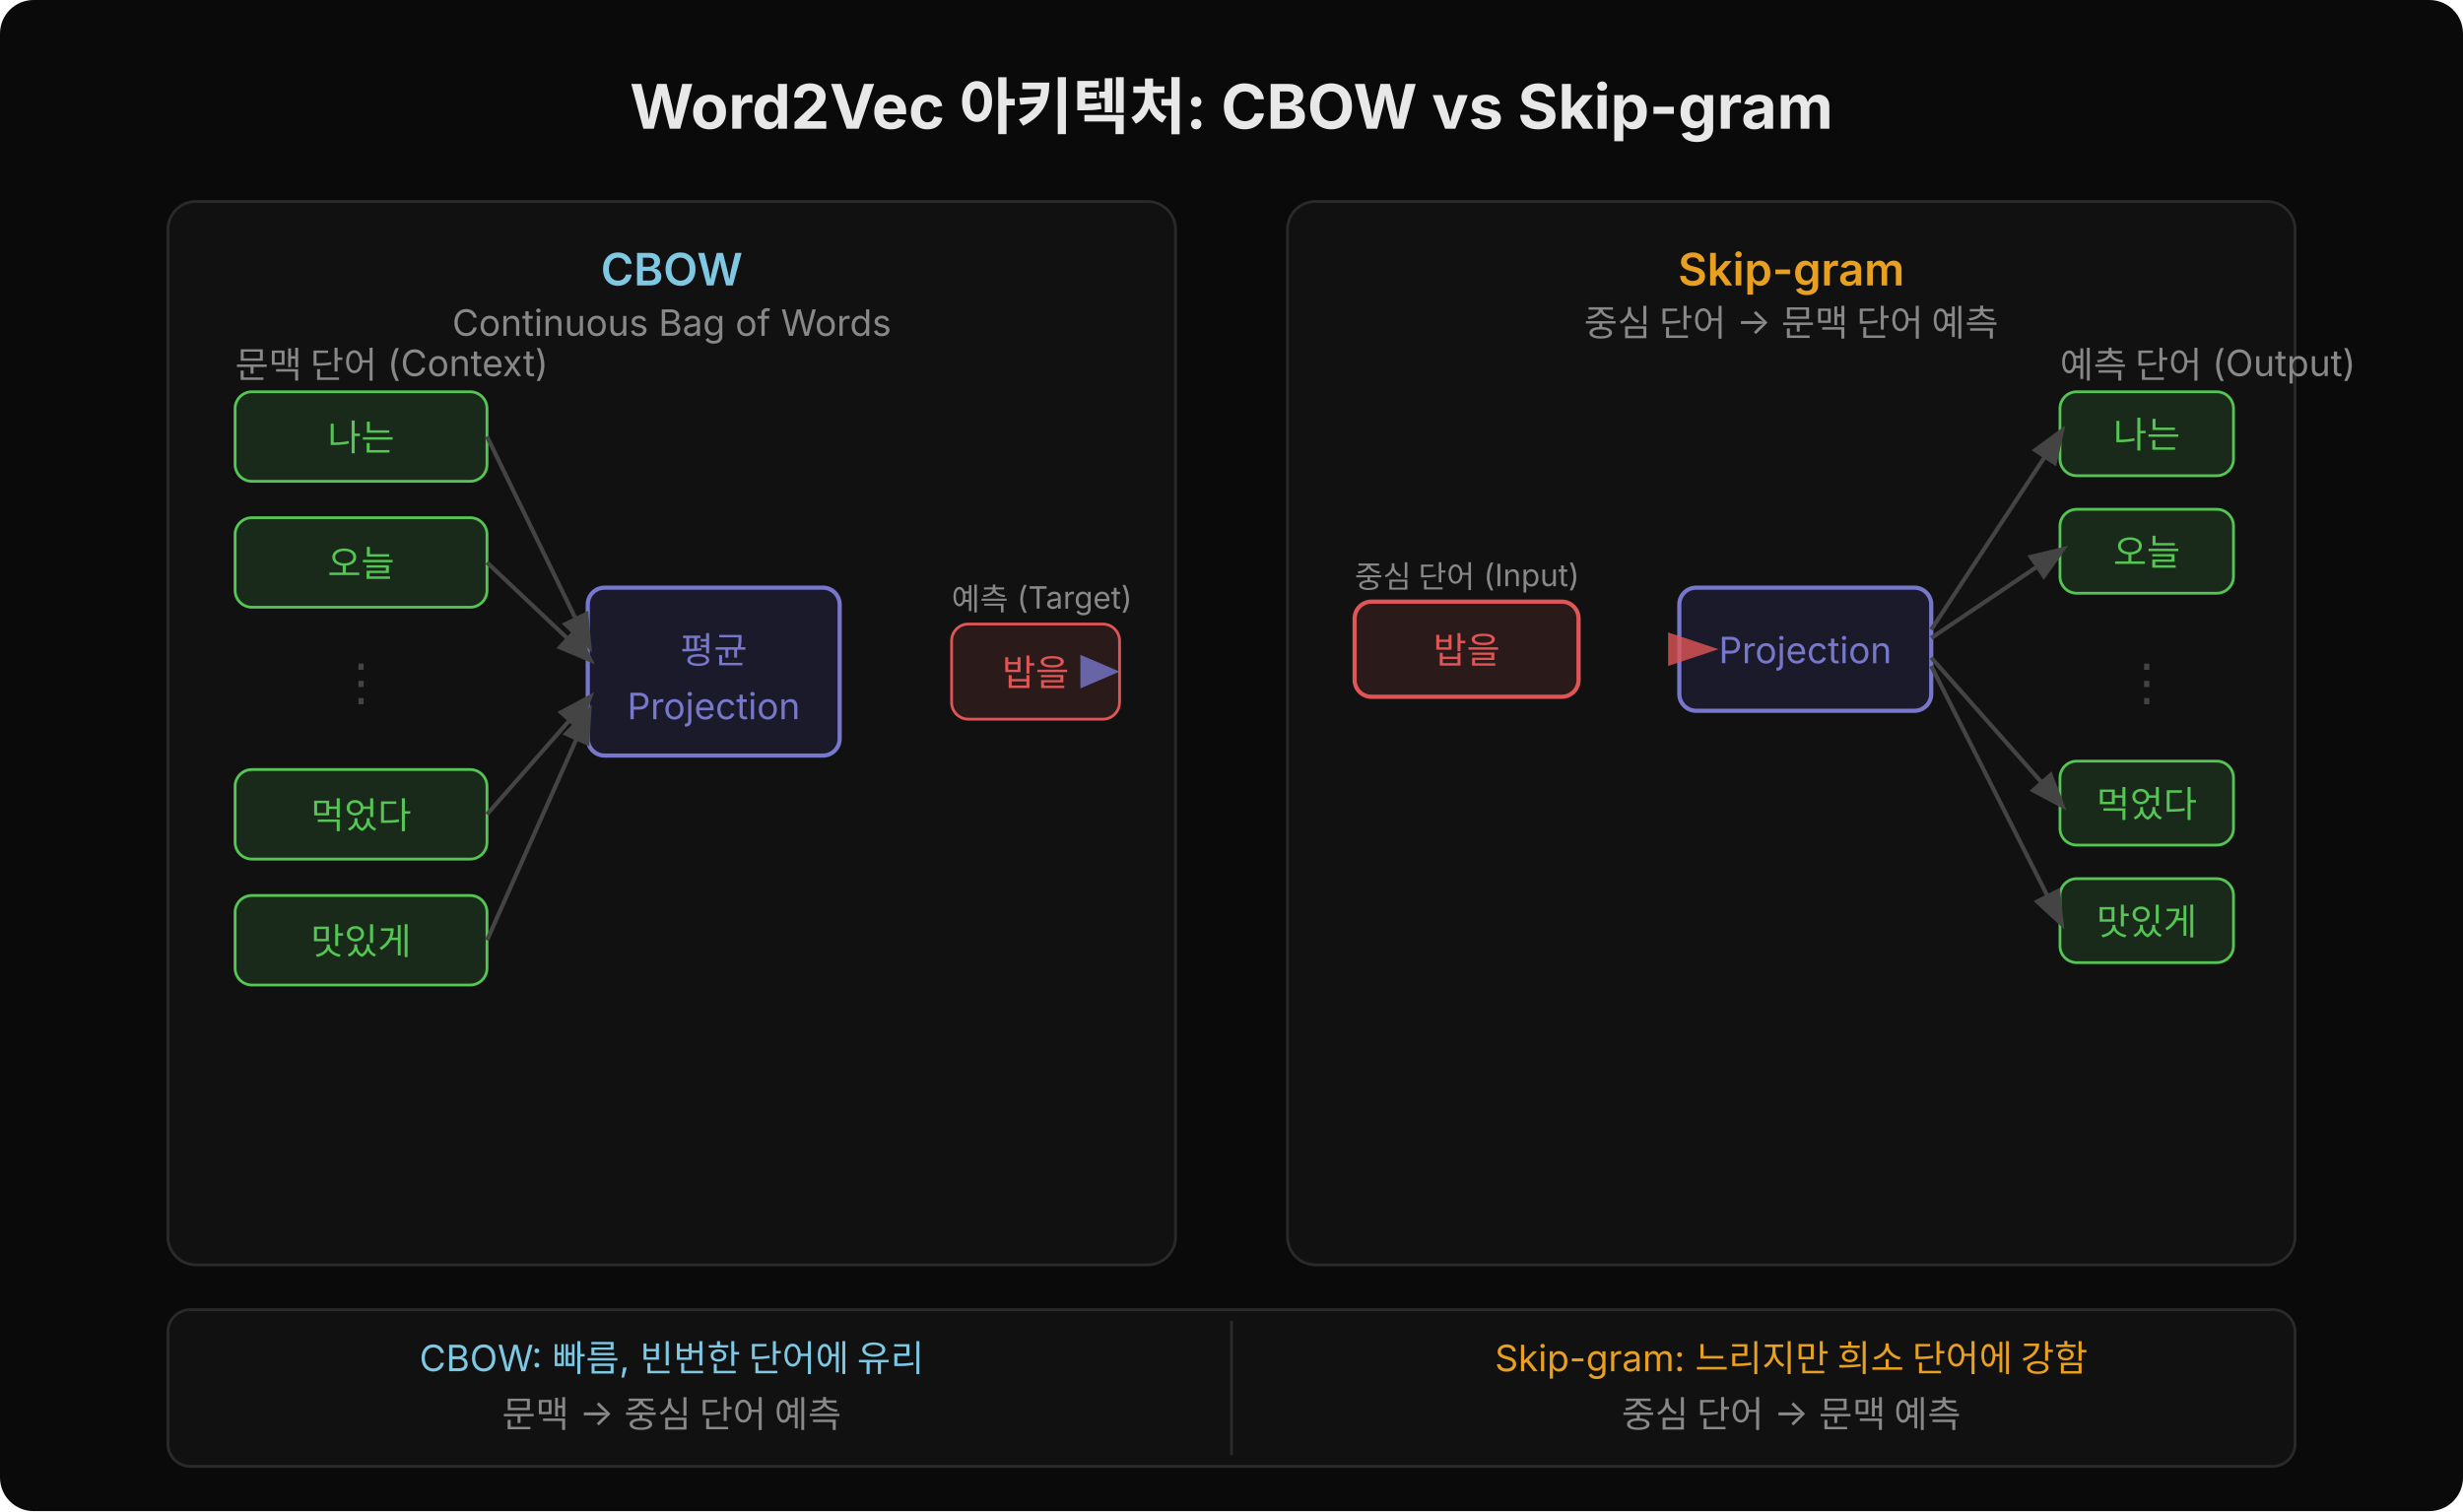
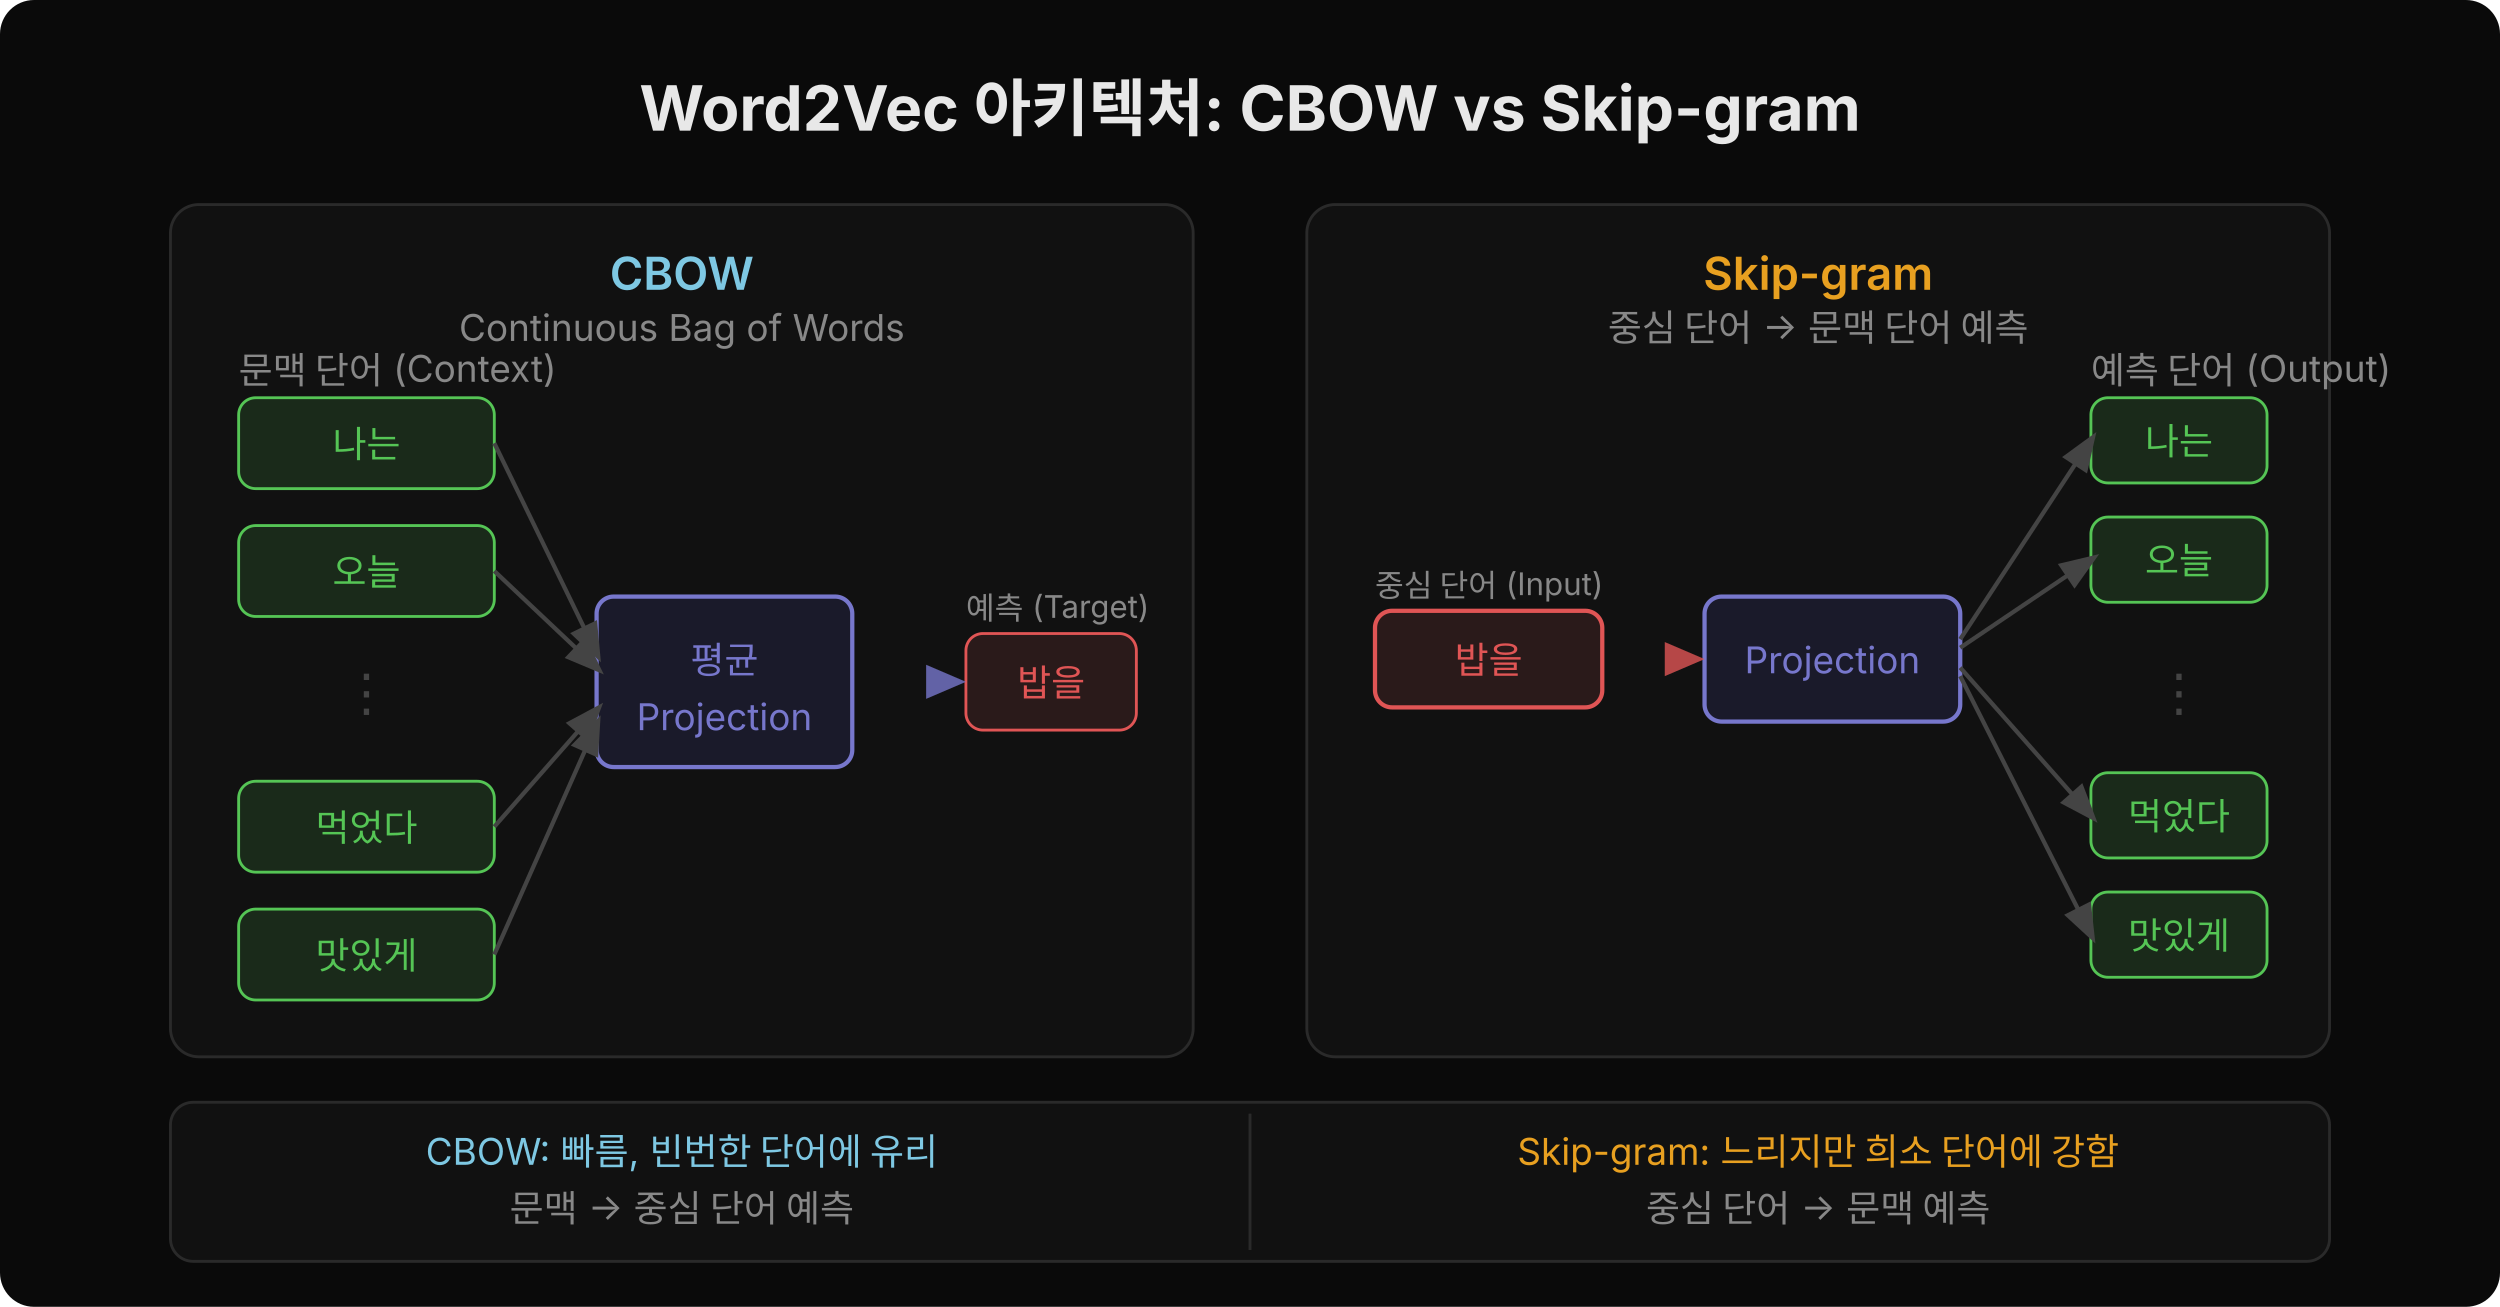
- <svg xmlns="http://www.w3.org/2000/svg" viewBox="0 0 880 540" width="880" height="540">
-   <rect width="880" height="540" fill="#0a0a0a" rx="12" />
+ <svg xmlns="http://www.w3.org/2000/svg" viewBox="0 0 880 460" width="880" height="460">
+   <rect width="880" height="460" fill="#0a0a0a" rx="12" />
  <defs>
    <marker id="arrowGray" markerWidth="14" markerHeight="14" refX="10.5" refY="5.25" orient="auto" markerUnits="userSpaceOnUse">
      <path d="M0,0 L0,10.5 L14,5.25 z" fill="#444" />
    </marker>
  </defs>
  <text x="440" y="46" font-family="'Wanted Sans Variable','Wanted Sans',-apple-system,sans-serif" font-size="22" font-weight="700" fill="#e8e8e8" text-anchor="middle">Word2Vec 아키텍처: CBOW vs Skip-gram</text>
-   <rect x="60" y="72" width="360" height="380" fill="#111" rx="10" stroke="#2a2a2a" stroke-width="1" />
+   <rect x="60" y="72" width="360" height="300" fill="#111" rx="10" stroke="#2a2a2a" stroke-width="1" />
  <text x="240" y="102" font-family="'Wanted Sans Variable','Wanted Sans',-apple-system,sans-serif" font-size="16" font-weight="600" fill="#7ec8e3" text-anchor="middle">CBOW</text>
  <text x="240" y="120" font-family="'Wanted Sans Variable','Wanted Sans',-apple-system,sans-serif" font-size="13" fill="#888" text-anchor="middle">Continuous Bag of Words</text>
  <rect x="84" y="140" width="90" height="32" fill="#1a2a1a" rx="6" stroke="#55c555" stroke-width="1" />
  <text x="129" y="161" font-family="'Wanted Sans Variable','Wanted Sans',-apple-system,sans-serif" font-size="13" fill="#55c555" text-anchor="middle">나는</text>
  <rect x="84" y="185" width="90" height="32" fill="#1a2a1a" rx="6" stroke="#55c555" stroke-width="1" />
  <text x="129" y="206" font-family="'Wanted Sans Variable','Wanted Sans',-apple-system,sans-serif" font-size="13" fill="#55c555" text-anchor="middle">오늘</text>
  <rect x="84" y="275" width="90" height="32" fill="#1a2a1a" rx="6" stroke="#55c555" stroke-width="1" />
  <text x="129" y="296" font-family="'Wanted Sans Variable','Wanted Sans',-apple-system,sans-serif" font-size="13" fill="#55c555" text-anchor="middle">먹었다</text>
  <rect x="84" y="320" width="90" height="32" fill="#1a2a1a" rx="6" stroke="#55c555" stroke-width="1" />
  <text x="129" y="341" font-family="'Wanted Sans Variable','Wanted Sans',-apple-system,sans-serif" font-size="13" fill="#55c555" text-anchor="middle">맛있게</text>
  <text x="129" y="250" font-family="'Wanted Sans Variable','Wanted Sans',-apple-system,sans-serif" font-size="18" fill="#444" text-anchor="middle">⋮</text>
  <text x="84" y="135" font-family="'Wanted Sans Variable','Wanted Sans',-apple-system,sans-serif" font-size="13" fill="#888">문맥 단어 (Context)</text>
  <rect x="210" y="210" width="90" height="60" fill="#1a1a2a" rx="6" stroke="#7777cc" stroke-width="1.5" />
  <text x="255" y="237" font-family="'Wanted Sans Variable','Wanted Sans',-apple-system,sans-serif" font-size="13" fill="#7777cc" text-anchor="middle">평균</text>
  <text x="255" y="257" font-family="'Wanted Sans Variable','Wanted Sans',-apple-system,sans-serif" font-size="13" fill="#7777cc" text-anchor="middle">Projection</text>
  <rect x="340" y="223" width="60" height="34" fill="#2a1a1a" rx="6" stroke="#e05555" stroke-width="1" />
  <text x="370" y="245" font-family="'Wanted Sans Variable','Wanted Sans',-apple-system,sans-serif" font-size="13" fill="#e05555" text-anchor="middle">밥을</text>
  <text x="340" y="218" font-family="'Wanted Sans Variable','Wanted Sans',-apple-system,sans-serif" font-size="11" fill="#888">예측 (Target)</text>
  <line x1="174" y1="156" x2="210" y2="230" stroke="#444" stroke-width="1.5" marker-end="url(#arrowGray)" />
  <line x1="174" y1="201" x2="210" y2="235" stroke="#444" stroke-width="1.5" marker-end="url(#arrowGray)" />
  <line x1="174" y1="291" x2="210" y2="250" stroke="#444" stroke-width="1.5" marker-end="url(#arrowGray)" />
  <line x1="174" y1="336" x2="210" y2="255" stroke="#444" stroke-width="1.5" marker-end="url(#arrowGray)" />
-   <polygon points="300,240 386,240 386,234 400,240 386,246 386,240" fill="#7777cc" opacity="0.8" />
-   <rect x="460" y="72" width="360" height="380" fill="#111" rx="10" stroke="#2a2a2a" stroke-width="1" />
+   <polygon points="300,240 326,240 326,234 340,240 326,246 326,240" fill="#7777cc" opacity="0.8" />
+   <rect x="460" y="72" width="360" height="300" fill="#111" rx="10" stroke="#2a2a2a" stroke-width="1" />
  <text x="640" y="102" font-family="'Wanted Sans Variable','Wanted Sans',-apple-system,sans-serif" font-size="16" font-weight="600" fill="#e8a020" text-anchor="middle">Skip-gram</text>
  <text x="640" y="120" font-family="'Wanted Sans Variable','Wanted Sans',-apple-system,sans-serif" font-size="13" fill="#888" text-anchor="middle">중심 단어 → 문맥 단어 예측</text>
  <rect x="484" y="215" width="80" height="34" fill="#2a1a1a" rx="6" stroke="#e05555" stroke-width="1.5" />
  <text x="524" y="237" font-family="'Wanted Sans Variable','Wanted Sans',-apple-system,sans-serif" font-size="13" fill="#e05555" text-anchor="middle">밥을</text>
  <text x="484" y="210" font-family="'Wanted Sans Variable','Wanted Sans',-apple-system,sans-serif" font-size="11" fill="#888">중심 단어 (Input)</text>
  <rect x="600" y="210" width="90" height="44" fill="#1a1a2a" rx="6" stroke="#7777cc" stroke-width="1.5" />
  <text x="645" y="237" font-family="'Wanted Sans Variable','Wanted Sans',-apple-system,sans-serif" font-size="13" fill="#7777cc" text-anchor="middle">Projection</text>
  <rect x="736" y="140" width="62" height="30" fill="#1a2a1a" rx="6" stroke="#55c555" stroke-width="1" />
  <text x="767" y="160" font-family="'Wanted Sans Variable','Wanted Sans',-apple-system,sans-serif" font-size="13" fill="#55c555" text-anchor="middle">나는</text>
  <rect x="736" y="182" width="62" height="30" fill="#1a2a1a" rx="6" stroke="#55c555" stroke-width="1" />
  <text x="767" y="202" font-family="'Wanted Sans Variable','Wanted Sans',-apple-system,sans-serif" font-size="13" fill="#55c555" text-anchor="middle">오늘</text>
  <rect x="736" y="272" width="62" height="30" fill="#1a2a1a" rx="6" stroke="#55c555" stroke-width="1" />
  <text x="767" y="292" font-family="'Wanted Sans Variable','Wanted Sans',-apple-system,sans-serif" font-size="13" fill="#55c555" text-anchor="middle">먹었다</text>
  <rect x="736" y="314" width="62" height="30" fill="#1a2a1a" rx="6" stroke="#55c555" stroke-width="1" />
  <text x="767" y="334" font-family="'Wanted Sans Variable','Wanted Sans',-apple-system,sans-serif" font-size="13" fill="#55c555" text-anchor="middle">맛있게</text>
  <text x="767" y="250" font-family="'Wanted Sans Variable','Wanted Sans',-apple-system,sans-serif" font-size="18" fill="#444" text-anchor="middle">⋮</text>
  <text x="736" y="135" font-family="'Wanted Sans Variable','Wanted Sans',-apple-system,sans-serif" font-size="13" fill="#888">예측 단어 (Output)</text>
-   <polygon points="564,232 596,232 596,226 614,232 596,238 596,232" fill="#e05555" opacity="0.8" />
+   <polygon points="564,232 586,232 586,226 600,232 586,238 586,232" fill="#e05555" opacity="0.8" />
  <line x1="690" y1="225" x2="736" y2="155" stroke="#444" stroke-width="1.5" marker-end="url(#arrowGray)" />
  <line x1="690" y1="228" x2="736" y2="197" stroke="#444" stroke-width="1.5" marker-end="url(#arrowGray)" />
  <line x1="690" y1="235" x2="736" y2="287" stroke="#444" stroke-width="1.5" marker-end="url(#arrowGray)" />
  <line x1="690" y1="238" x2="736" y2="329" stroke="#444" stroke-width="1.5" marker-end="url(#arrowGray)" />
-   <rect x="60" y="468" width="760" height="56" fill="#111" rx="8" stroke="#2a2a2a" stroke-width="1" />
-   <text x="240" y="490" font-family="'Wanted Sans Variable','Wanted Sans',-apple-system,sans-serif" font-size="13" fill="#7ec8e3" text-anchor="middle">CBOW: 빠름, 빈번한 단어에 유리</text>
-   <text x="240" y="510" font-family="'Wanted Sans Variable','Wanted Sans',-apple-system,sans-serif" font-size="13" fill="#888" text-anchor="middle">문맥 → 중심 단어 예측</text>
-   <line x1="440" y1="472" x2="440" y2="520" stroke="#2a2a2a" stroke-width="1" />
-   <text x="640" y="490" font-family="'Wanted Sans Variable','Wanted Sans',-apple-system,sans-serif" font-size="13" fill="#e8a020" text-anchor="middle">Skip-gram: 느리지만 희소 단어에 강함</text>
-   <text x="640" y="510" font-family="'Wanted Sans Variable','Wanted Sans',-apple-system,sans-serif" font-size="13" fill="#888" text-anchor="middle">중심 단어 → 문맥 예측</text>
+   <rect x="60" y="388" width="760" height="56" fill="#111" rx="8" stroke="#2a2a2a" stroke-width="1" />
+   <text x="240" y="410" font-family="'Wanted Sans Variable','Wanted Sans',-apple-system,sans-serif" font-size="13" fill="#7ec8e3" text-anchor="middle">CBOW: 빠름, 빈번한 단어에 유리</text>
+   <text x="240" y="430" font-family="'Wanted Sans Variable','Wanted Sans',-apple-system,sans-serif" font-size="13" fill="#888" text-anchor="middle">문맥 → 중심 단어 예측</text>
+   <line x1="440" y1="392" x2="440" y2="440" stroke="#2a2a2a" stroke-width="1" />
+   <text x="640" y="410" font-family="'Wanted Sans Variable','Wanted Sans',-apple-system,sans-serif" font-size="13" fill="#e8a020" text-anchor="middle">Skip-gram: 느리지만 희소 단어에 강함</text>
+   <text x="640" y="430" font-family="'Wanted Sans Variable','Wanted Sans',-apple-system,sans-serif" font-size="13" fill="#888" text-anchor="middle">중심 단어 → 문맥 예측</text>
</svg>
